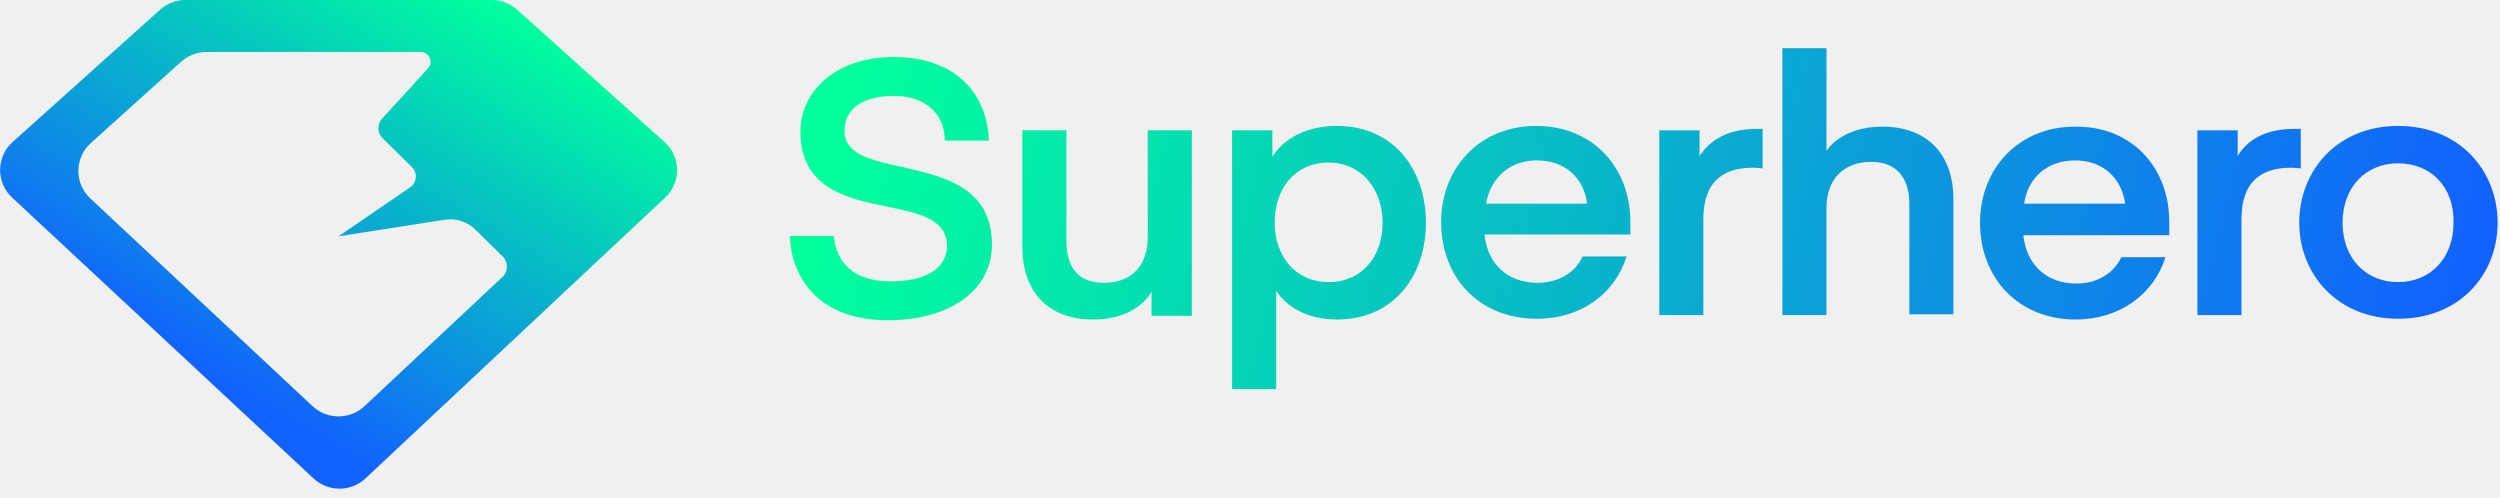
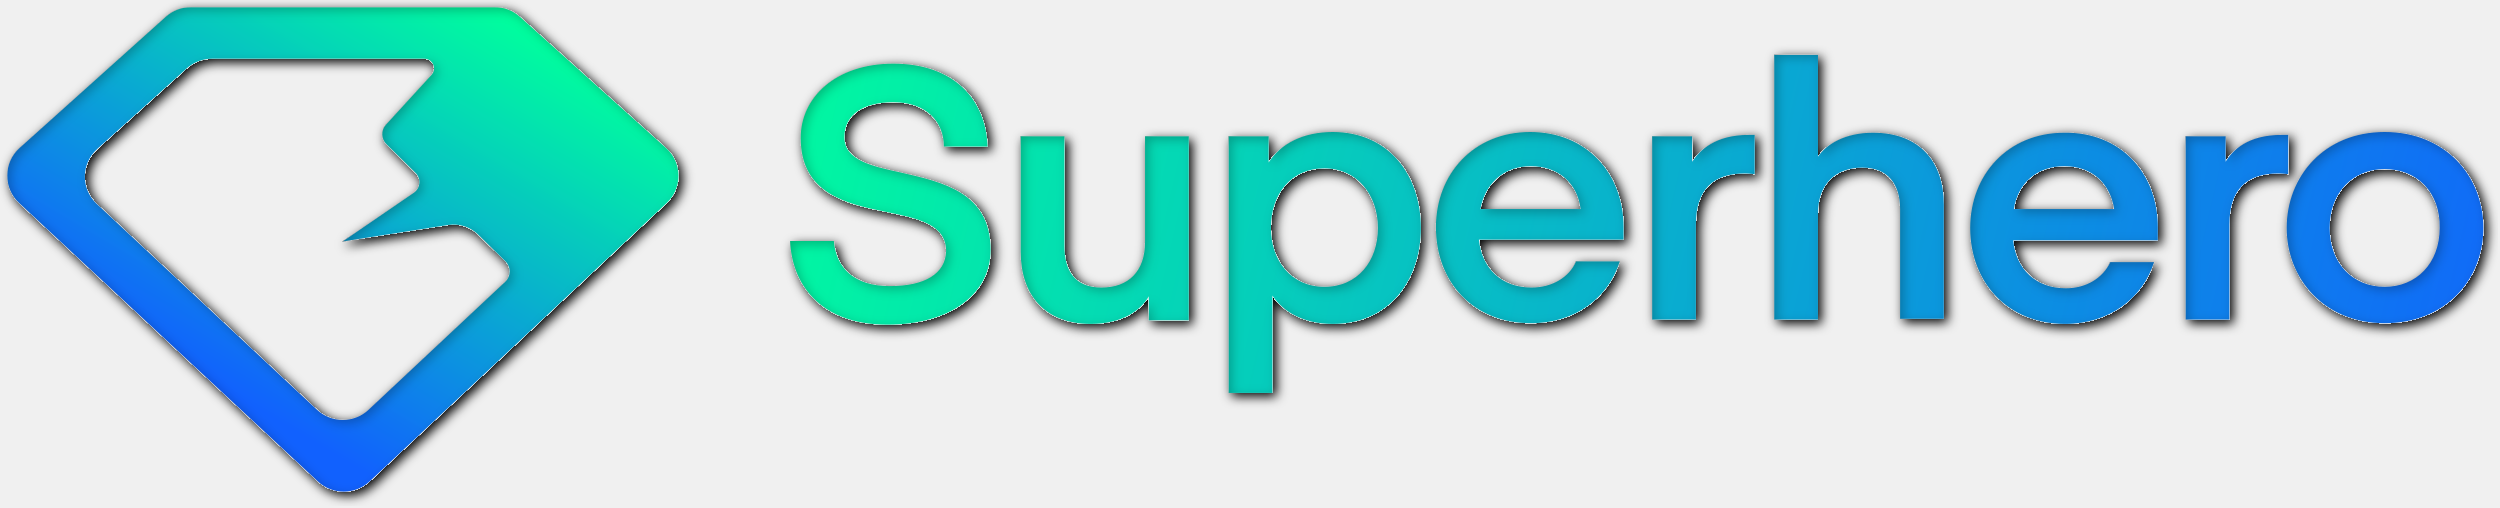
- <svg xmlns="http://www.w3.org/2000/svg" width="694" height="138" viewBox="0 0 694 138" fill="none">
-   <path fill-rule="evenodd" clip-rule="evenodd" d="M507.032 13.383H494.793V87.47H507.032V57.754C507.032 49.612 511.883 44.931 519.479 44.931C526.653 44.931 530.029 49.612 530.029 56.532V87.266H542.266V55.311C542.266 43.303 535.514 35.161 522.434 35.161C514.627 35.161 509.351 38.418 507.032 41.878V13.383ZM247.088 78.107C237.171 78.107 232.107 73.019 231.474 65.488H219.237C219.659 76.886 227.044 88.894 246.455 88.894C263.756 88.894 275.361 80.549 275.361 67.93C275.361 51.851 261.857 49.002 250.464 46.356C242.025 44.524 234.429 42.895 234.429 36.382C234.429 30.073 239.703 26.613 248.143 26.613C257.427 26.613 262.28 32.108 262.28 39.028H274.517C274.095 26.002 265.233 15.825 248.143 15.825C231.897 15.825 222.19 25.391 222.19 36.586C222.19 52.258 235.061 55.108 246.244 57.346C255.105 59.178 262.912 60.807 262.912 68.337C262.701 74.647 257.004 78.107 247.088 78.107ZM318.614 65.691C318.614 74.036 313.973 78.514 306.377 78.514C298.992 78.514 296.039 73.833 296.039 66.913V36.179H283.8V68.541C283.8 80.549 290.552 88.691 303.422 88.691C312.074 88.691 317.349 85.027 319.67 80.957V87.673H330.852V36.179H318.614V65.691ZM371.152 88.691C362.923 88.691 357.226 85.231 354.273 80.753V108.027H342.034V36.179H353.217V43.506C356.593 38.214 362.923 34.958 371.152 34.958C386.975 34.958 395.838 47.17 395.838 61.824C395.838 76.479 386.975 88.691 371.152 88.691ZM368.831 45.134C359.547 45.134 353.85 52.258 353.85 61.824C353.85 70.983 359.547 78.311 368.831 78.311C378.115 78.311 383.812 71.187 383.812 61.824C383.812 52.462 377.904 45.134 368.831 45.134ZM487.62 35.772C488.041 35.772 489.308 35.772 489.308 35.772V46.763C489.308 46.763 487.831 46.559 486.564 46.559C477.914 46.559 472.85 50.833 472.85 60.807V87.47H460.613V36.179H471.795V43.303C473.905 40.046 478.337 35.772 487.62 35.772ZM452.595 65.284C452.595 65.284 452.595 63.453 452.595 61.621C452.595 46.559 442.256 34.958 426.432 34.958C410.607 34.958 400.058 46.763 400.058 61.621C400.058 76.886 410.396 88.487 426.642 88.487C439.091 88.487 448.375 81.364 451.54 71.187H439.302C437.403 75.665 432.55 78.514 426.854 78.514C418.415 78.514 412.928 73.222 412.084 65.081H452.595V65.284ZM426.642 44.524C434.45 44.524 439.724 49.409 440.568 56.532H412.507C413.772 49.612 418.836 44.524 426.642 44.524ZM602.188 61.621C602.188 63.453 602.188 65.284 602.188 65.284H561.678C562.521 73.426 568.008 78.718 576.448 78.718C582.145 78.718 586.786 75.868 588.897 71.39H601.134C597.968 81.567 588.474 88.691 576.237 88.691C560.202 88.691 549.651 77.089 549.651 61.824C549.651 46.966 560.202 35.161 576.025 35.161C591.85 34.958 602.188 46.559 602.188 61.621ZM589.951 56.532C588.897 49.409 583.833 44.524 576.025 44.524C568.219 44.524 562.944 49.409 561.89 56.532H589.951ZM638.479 35.772C638.479 35.772 637.214 35.772 636.791 35.772C627.507 35.772 623.077 40.046 621.178 43.303V36.179H609.996V87.47H622.233V60.807C622.233 50.833 627.297 46.559 635.947 46.559C637.214 46.559 638.691 46.763 638.691 46.763V35.772H638.479ZM693.337 61.824C693.337 76.275 682.788 88.487 665.698 88.487C648.819 88.487 638.268 76.072 638.268 61.824C638.268 47.373 648.819 34.958 665.698 34.958C682.788 34.958 693.337 47.373 693.337 61.824ZM665.698 45.338C656.836 45.338 650.295 51.851 650.295 61.824C650.295 71.797 656.836 78.311 665.698 78.311C674.559 78.311 681.1 71.797 681.1 61.824C681.311 51.851 674.77 45.338 665.698 45.338Z" fill="url(#paint0_linear_155_1791)" />
-   <mask id="mask0_155_1791" style="mask-type:luminance" maskUnits="userSpaceOnUse" x="0" y="0" width="189" height="138">
-     <path d="M0 0H188.229V137.344H0V0Z" fill="white" />
-   </mask>
-   <g mask="url(#mask0_155_1791)">
-     <mask id="mask1_155_1791" style="mask-type:luminance" maskUnits="userSpaceOnUse" x="0" y="0" width="188" height="136">
-       <path fill-rule="evenodd" clip-rule="evenodd" d="M3.358 54.833C-1.129 50.641 -1.07 43.533 3.502 39.426L44.424 2.704C46.359 0.963 48.869 0 51.48 0H136.501C139.105 0 141.623 0.963 143.558 2.704L184.497 39.451C189.061 43.55 189.137 50.641 184.666 54.833L101.47 132.797C97.422 136.591 91.101 136.6 87.044 132.822L3.358 54.833ZM50.272 17.148C52.207 15.407 54.734 14.435 57.346 14.435H116.801C119.176 14.435 120.418 17.241 118.821 18.982L106.076 32.91C104.623 34.499 104.716 36.95 106.271 38.428L114.359 46.398C115.99 48.012 115.753 50.7 113.86 51.993L93.991 65.591L123.512 60.985C126.58 60.512 129.69 61.509 131.895 63.673L139.519 71.169C141.141 72.741 141.124 75.344 139.476 76.891L101.2 112.742C97.152 116.536 90.822 116.545 86.765 112.75L25.07 55.086C20.591 50.903 20.658 43.812 25.214 39.705L50.272 17.148Z" fill="white" />
+ <svg xmlns="http://www.w3.org/2000/svg" width="700" height="142" viewBox="0 0 700 142" fill="none">
+   <g filter="url(#filter0_di_160_2052)">
+     <path fill-rule="evenodd" clip-rule="evenodd" d="M509.032 15.383H496.793V89.47H509.032V59.754C509.032 51.612 513.883 46.931 521.479 46.931C528.653 46.931 532.029 51.612 532.029 58.532V89.266H544.266V57.311C544.266 45.303 537.514 37.161 524.434 37.161C516.627 37.161 511.351 40.418 509.032 43.878V15.383ZM249.088 80.107C239.171 80.107 234.107 75.019 233.474 67.488H221.237C221.659 78.886 229.044 90.894 248.455 90.894C265.756 90.894 277.361 82.549 277.361 69.93C277.361 53.851 263.857 51.002 252.464 48.356C244.025 46.524 236.429 44.895 236.429 38.382C236.429 32.073 241.703 28.613 250.143 28.613C259.427 28.613 264.28 34.108 264.28 41.028H276.517C276.095 28.002 267.233 17.825 250.143 17.825C233.897 17.825 224.19 27.391 224.19 38.586C224.19 54.258 237.061 57.108 248.244 59.346C257.105 61.178 264.912 62.807 264.912 70.337C264.701 76.647 259.004 80.107 249.088 80.107ZM320.614 67.691C320.614 76.036 315.973 80.514 308.377 80.514C300.992 80.514 298.039 75.833 298.039 68.913V38.179H285.8V70.541C285.8 82.549 292.552 90.691 305.422 90.691C314.074 90.691 319.349 87.027 321.67 82.957V89.673H332.852V38.179H320.614V67.691ZM373.152 90.691C364.923 90.691 359.226 87.231 356.273 82.753V110.027H344.034V38.179H355.217V45.506C358.593 40.214 364.923 36.958 373.152 36.958C388.975 36.958 397.838 49.17 397.838 63.824C397.838 78.479 388.975 90.691 373.152 90.691ZM370.831 47.134C361.547 47.134 355.85 54.258 355.85 63.824C355.85 72.983 361.547 80.311 370.831 80.311C380.115 80.311 385.812 73.187 385.812 63.824C385.812 54.462 379.904 47.134 370.831 47.134ZM489.62 37.772C490.041 37.772 491.308 37.772 491.308 37.772V48.763C491.308 48.763 489.831 48.559 488.564 48.559C479.914 48.559 474.85 52.833 474.85 62.807V89.47H462.613V38.179H473.795V45.303C475.905 42.046 480.337 37.772 489.62 37.772ZM454.595 67.284C454.595 67.284 454.595 65.453 454.595 63.621C454.595 48.559 444.256 36.958 428.432 36.958C412.607 36.958 402.058 48.763 402.058 63.621C402.058 78.886 412.396 90.487 428.642 90.487C441.091 90.487 450.375 83.364 453.54 73.187H441.302C439.403 77.665 434.55 80.514 428.854 80.514C420.415 80.514 414.928 75.222 414.084 67.081H454.595V67.284ZM428.642 46.524C436.45 46.524 441.724 51.409 442.568 58.532H414.507C415.772 51.612 420.836 46.524 428.642 46.524ZM604.188 63.621C604.188 65.453 604.188 67.284 604.188 67.284H563.678C564.521 75.426 570.008 80.718 578.448 80.718C584.145 80.718 588.786 77.868 590.897 73.39H603.134C599.968 83.567 590.474 90.691 578.237 90.691C562.202 90.691 551.651 79.089 551.651 63.824C551.651 48.966 562.202 37.161 578.025 37.161C593.85 36.958 604.188 48.559 604.188 63.621ZM591.951 58.532C590.897 51.409 585.833 46.524 578.025 46.524C570.219 46.524 564.944 51.409 563.89 58.532H591.951ZM640.479 37.772C640.479 37.772 639.214 37.772 638.791 37.772C629.507 37.772 625.077 42.046 623.178 45.303V38.179H611.996V89.47H624.233V62.807C624.233 52.833 629.297 48.559 637.947 48.559C639.214 48.559 640.691 48.763 640.691 48.763V37.772H640.479ZM695.337 63.824C695.337 78.275 684.788 90.487 667.698 90.487C650.819 90.487 640.268 78.072 640.268 63.824C640.268 49.373 650.819 36.958 667.698 36.958C684.788 36.958 695.337 49.373 695.337 63.824ZM667.698 47.338C658.836 47.338 652.295 53.851 652.295 63.824C652.295 73.797 658.836 80.311 667.698 80.311C676.559 80.311 683.1 73.797 683.1 63.824C683.311 53.851 676.77 47.338 667.698 47.338Z" fill="url(#paint0_linear_160_2052)" />
+     <mask id="mask0_160_2052" style="mask-type:luminance" maskUnits="userSpaceOnUse" x="2" y="2" width="189" height="138">
+       <path d="M2 2H190.229V139.344H2V2Z" fill="white" />
    </mask>
-     <g mask="url(#mask1_155_1791)">
-       <path d="M-1.132 0V136.6H189.134V0H-1.132Z" fill="url(#paint1_linear_155_1791)" />
+     <g mask="url(#mask0_160_2052)">
+       <mask id="mask1_160_2052" style="mask-type:luminance" maskUnits="userSpaceOnUse" x="2" y="2" width="188" height="136">
+         <path fill-rule="evenodd" clip-rule="evenodd" d="M5.358 56.833C0.871 52.641 0.93 45.533 5.502 41.426L46.424 4.704C48.359 2.963 50.869 2 53.48 2H138.501C141.105 2 143.623 2.963 145.558 4.704L186.497 41.451C191.061 45.55 191.137 52.641 186.666 56.833L103.47 134.797C99.422 138.591 93.101 138.6 89.044 134.822L5.358 56.833ZM52.272 19.148C54.207 17.407 56.734 16.435 59.346 16.435H118.801C121.176 16.435 122.418 19.241 120.821 20.982L108.076 34.91C106.623 36.499 106.716 38.95 108.271 40.428L116.359 48.398C117.99 50.012 117.753 52.7 115.86 53.993L95.991 67.591L125.512 62.985C128.58 62.512 131.69 63.509 133.895 65.673L141.519 73.169C143.141 74.741 143.124 77.344 141.476 78.891L103.2 114.742C99.152 118.536 92.822 118.545 88.765 114.75L27.07 57.086C22.591 52.903 22.658 45.812 27.214 41.705L52.272 19.148Z" fill="white" />
+       </mask>
+       <g mask="url(#mask1_160_2052)">
+         <path d="M0.868 2V138.6H191.134V2H0.868Z" fill="url(#paint1_linear_160_2052)" />
+       </g>
    </g>
  </g>
  <defs>
-     <linearGradient id="paint0_linear_155_1791" x1="240.566" y1="13.383" x2="677.6" y2="120.027" gradientUnits="userSpaceOnUse">
+     <filter id="filter0_di_160_2052" x="0.032" y="0" width="699.305" height="141.649" filterUnits="userSpaceOnUse" color-interpolation-filters="sRGB">
+       <feFlood flood-opacity="0" result="BackgroundImageFix" />
+       <feColorMatrix in="SourceAlpha" type="matrix" values="0 0 0 0 0 0 0 0 0 0 0 0 0 0 0 0 0 0 127 0" result="hardAlpha" />
+       <feOffset dx="1" dy="1" />
+       <feGaussianBlur stdDeviation="1.5" />
+       <feComposite in2="hardAlpha" operator="out" />
+       <feColorMatrix type="matrix" values="0 0 0 0 0 0 0 0 0 0 0 0 0 0 0 0 0 0 1 0" />
+       <feBlend mode="normal" in2="BackgroundImageFix" result="effect1_dropShadow_160_2052" />
+       <feBlend mode="normal" in="SourceGraphic" in2="effect1_dropShadow_160_2052" result="shape" />
+       <feColorMatrix in="SourceAlpha" type="matrix" values="0 0 0 0 0 0 0 0 0 0 0 0 0 0 0 0 0 0 127 0" result="hardAlpha" />
+       <feOffset dx="1" dy="1" />
+       <feGaussianBlur stdDeviation="1.5" />
+       <feComposite in2="hardAlpha" operator="arithmetic" k2="-1" k3="1" />
+       <feColorMatrix type="matrix" values="0 0 0 0 0 0 0 0 0 0 0 0 0 0 0 0 0 0 0.25 0" />
+       <feBlend mode="normal" in2="shape" result="effect2_innerShadow_160_2052" />
+     </filter>
+     <linearGradient id="paint0_linear_160_2052" x1="203.5" y1="5" x2="718.5" y2="124.5" gradientUnits="userSpaceOnUse">
      <stop stop-color="#00FF9D" />
      <stop offset="1" stop-color="#1161FE" />
    </linearGradient>
-     <linearGradient id="paint1_linear_155_1791" x1="172.368" y1="-9.935" x2="62.99" y2="174.61" gradientUnits="userSpaceOnUse">
+     <linearGradient id="paint1_linear_160_2052" x1="174.368" y1="-7.935" x2="64.99" y2="176.61" gradientUnits="userSpaceOnUse">
      <stop stop-color="#00FF9D" />
      <stop offset="0.125" stop-color="#00FF9D" />
      <stop offset="0.129" stop-color="#00FE9E" />
      <stop offset="0.133" stop-color="#00FD9E" />
      <stop offset="0.137" stop-color="#00FC9F" />
      <stop offset="0.141" stop-color="#00FBA0" />
      <stop offset="0.145" stop-color="#01FAA0" />
      <stop offset="0.148" stop-color="#01F9A1" />
      <stop offset="0.152" stop-color="#01F8A1" />
      <stop offset="0.156" stop-color="#01F7A2" />
      <stop offset="0.16" stop-color="#01F6A3" />
      <stop offset="0.164" stop-color="#01F5A3" />
      <stop offset="0.168" stop-color="#01F4A4" />
      <stop offset="0.172" stop-color="#01F3A5" />
      <stop offset="0.176" stop-color="#01F2A5" />
      <stop offset="0.18" stop-color="#02F1A6" />
      <stop offset="0.184" stop-color="#02F0A6" />
      <stop offset="0.188" stop-color="#02EFA7" />
      <stop offset="0.191" stop-color="#02EEA8" />
      <stop offset="0.195" stop-color="#02EDA8" />
      <stop offset="0.199" stop-color="#02ECA9" />
      <stop offset="0.203" stop-color="#02EBA9" />
      <stop offset="0.207" stop-color="#02EAAA" />
      <stop offset="0.211" stop-color="#02E9AB" />
      <stop offset="0.215" stop-color="#03E8AB" />
      <stop offset="0.219" stop-color="#03E7AC" />
      <stop offset="0.223" stop-color="#03E6AD" />
      <stop offset="0.227" stop-color="#03E5AD" />
      <stop offset="0.23" stop-color="#03E4AE" />
      <stop offset="0.234" stop-color="#03E3AE" />
      <stop offset="0.238" stop-color="#03E2AF" />
      <stop offset="0.242" stop-color="#03E1B0" />
      <stop offset="0.246" stop-color="#03E0B0" />
      <stop offset="0.25" stop-color="#03DFB1" />
      <stop offset="0.254" stop-color="#04DEB2" />
      <stop offset="0.258" stop-color="#04DDB2" />
      <stop offset="0.262" stop-color="#04DCB3" />
      <stop offset="0.266" stop-color="#04DBB3" />
      <stop offset="0.27" stop-color="#04DAB4" />
      <stop offset="0.273" stop-color="#04D9B5" />
      <stop offset="0.277" stop-color="#04D8B5" />
      <stop offset="0.281" stop-color="#04D7B6" />
      <stop offset="0.285" stop-color="#04D6B6" />
      <stop offset="0.289" stop-color="#05D5B7" />
      <stop offset="0.293" stop-color="#05D4B8" />
      <stop offset="0.297" stop-color="#05D3B8" />
      <stop offset="0.301" stop-color="#05D1B9" />
      <stop offset="0.305" stop-color="#05D0BA" />
      <stop offset="0.309" stop-color="#05CFBA" />
      <stop offset="0.312" stop-color="#05CEBB" />
      <stop offset="0.316" stop-color="#05CDBB" />
      <stop offset="0.32" stop-color="#05CCBC" />
      <stop offset="0.324" stop-color="#06CBBD" />
      <stop offset="0.328" stop-color="#06CABD" />
      <stop offset="0.332" stop-color="#06C9BE" />
      <stop offset="0.336" stop-color="#06C8BF" />
      <stop offset="0.34" stop-color="#06C7BF" />
      <stop offset="0.344" stop-color="#06C6C0" />
      <stop offset="0.348" stop-color="#06C5C0" />
      <stop offset="0.352" stop-color="#06C4C1" />
      <stop offset="0.355" stop-color="#06C3C2" />
      <stop offset="0.359" stop-color="#07C2C2" />
      <stop offset="0.363" stop-color="#07C1C3" />
      <stop offset="0.367" stop-color="#07C0C4" />
      <stop offset="0.371" stop-color="#07BFC4" />
      <stop offset="0.375" stop-color="#07BEC5" />
      <stop offset="0.379" stop-color="#07BDC5" />
      <stop offset="0.383" stop-color="#07BCC6" />
      <stop offset="0.387" stop-color="#07BBC7" />
      <stop offset="0.391" stop-color="#07BAC7" />
      <stop offset="0.395" stop-color="#08B9C8" />
      <stop offset="0.398" stop-color="#08B8C8" />
      <stop offset="0.402" stop-color="#08B7C9" />
      <stop offset="0.406" stop-color="#08B6CA" />
      <stop offset="0.41" stop-color="#08B5CA" />
      <stop offset="0.414" stop-color="#08B4CB" />
      <stop offset="0.418" stop-color="#08B3CC" />
      <stop offset="0.422" stop-color="#08B2CC" />
      <stop offset="0.426" stop-color="#08B1CD" />
      <stop offset="0.43" stop-color="#09B0CD" />
      <stop offset="0.434" stop-color="#09AFCE" />
      <stop offset="0.438" stop-color="#09AECF" />
      <stop offset="0.441" stop-color="#09ADCF" />
      <stop offset="0.445" stop-color="#09ACD0" />
      <stop offset="0.449" stop-color="#09ABD1" />
      <stop offset="0.453" stop-color="#09AAD1" />
      <stop offset="0.457" stop-color="#09A9D2" />
      <stop offset="0.461" stop-color="#09A8D2" />
      <stop offset="0.465" stop-color="#0AA7D3" />
      <stop offset="0.469" stop-color="#0AA6D4" />
      <stop offset="0.473" stop-color="#0AA5D4" />
      <stop offset="0.477" stop-color="#0AA4D5" />
      <stop offset="0.48" stop-color="#0AA3D5" />
      <stop offset="0.484" stop-color="#0AA2D6" />
      <stop offset="0.488" stop-color="#0AA1D7" />
      <stop offset="0.492" stop-color="#0AA0D7" />
      <stop offset="0.496" stop-color="#0A9FD8" />
      <stop offset="0.5" stop-color="#0A9ED9" />
      <stop offset="0.504" stop-color="#0B9DD9" />
      <stop offset="0.508" stop-color="#0B9CDA" />
      <stop offset="0.512" stop-color="#0B9BDA" />
      <stop offset="0.516" stop-color="#0B9ADB" />
      <stop offset="0.52" stop-color="#0B99DC" />
      <stop offset="0.523" stop-color="#0B98DC" />
      <stop offset="0.527" stop-color="#0B97DD" />
      <stop offset="0.531" stop-color="#0B96DE" />
      <stop offset="0.535" stop-color="#0B95DE" />
      <stop offset="0.539" stop-color="#0C94DF" />
      <stop offset="0.543" stop-color="#0C93DF" />
      <stop offset="0.547" stop-color="#0C92E0" />
      <stop offset="0.551" stop-color="#0C91E1" />
      <stop offset="0.555" stop-color="#0C90E1" />
      <stop offset="0.559" stop-color="#0C8FE2" />
      <stop offset="0.562" stop-color="#0C8EE2" />
      <stop offset="0.566" stop-color="#0C8DE3" />
      <stop offset="0.57" stop-color="#0C8CE4" />
      <stop offset="0.574" stop-color="#0D8BE4" />
      <stop offset="0.578" stop-color="#0D8AE5" />
      <stop offset="0.582" stop-color="#0D89E6" />
      <stop offset="0.586" stop-color="#0D88E6" />
      <stop offset="0.59" stop-color="#0D87E7" />
      <stop offset="0.594" stop-color="#0D86E7" />
      <stop offset="0.598" stop-color="#0D85E8" />
      <stop offset="0.602" stop-color="#0D84E9" />
      <stop offset="0.605" stop-color="#0D83E9" />
      <stop offset="0.609" stop-color="#0E82EA" />
      <stop offset="0.613" stop-color="#0E81EB" />
      <stop offset="0.617" stop-color="#0E80EB" />
      <stop offset="0.621" stop-color="#0E7FEC" />
      <stop offset="0.625" stop-color="#0E7EEC" />
      <stop offset="0.629" stop-color="#0E7DED" />
      <stop offset="0.633" stop-color="#0E7CEE" />
      <stop offset="0.637" stop-color="#0E7BEE" />
      <stop offset="0.641" stop-color="#0E7AEF" />
      <stop offset="0.645" stop-color="#0F79F0" />
      <stop offset="0.648" stop-color="#0F77F0" />
      <stop offset="0.652" stop-color="#0F76F1" />
      <stop offset="0.656" stop-color="#0F75F1" />
      <stop offset="0.66" stop-color="#0F74F2" />
      <stop offset="0.664" stop-color="#0F73F3" />
      <stop offset="0.668" stop-color="#0F72F3" />
      <stop offset="0.672" stop-color="#0F71F4" />
      <stop offset="0.676" stop-color="#0F70F4" />
      <stop offset="0.68" stop-color="#106FF5" />
      <stop offset="0.684" stop-color="#106EF6" />
      <stop offset="0.688" stop-color="#106DF6" />
      <stop offset="0.691" stop-color="#106CF7" />
      <stop offset="0.695" stop-color="#106BF8" />
      <stop offset="0.699" stop-color="#106AF8" />
      <stop offset="0.703" stop-color="#1069F9" />
      <stop offset="0.707" stop-color="#1068F9" />
      <stop offset="0.711" stop-color="#1067FA" />
      <stop offset="0.715" stop-color="#1066FB" />
      <stop offset="0.719" stop-color="#1165FB" />
      <stop offset="0.723" stop-color="#1164FC" />
      <stop offset="0.727" stop-color="#1163FD" />
      <stop offset="0.73" stop-color="#1162FD" />
      <stop offset="0.734" stop-color="#1161FE" />
      <stop offset="0.75" stop-color="#1161FE" />
      <stop offset="1" stop-color="#1161FE" />
    </linearGradient>
  </defs>
</svg>
